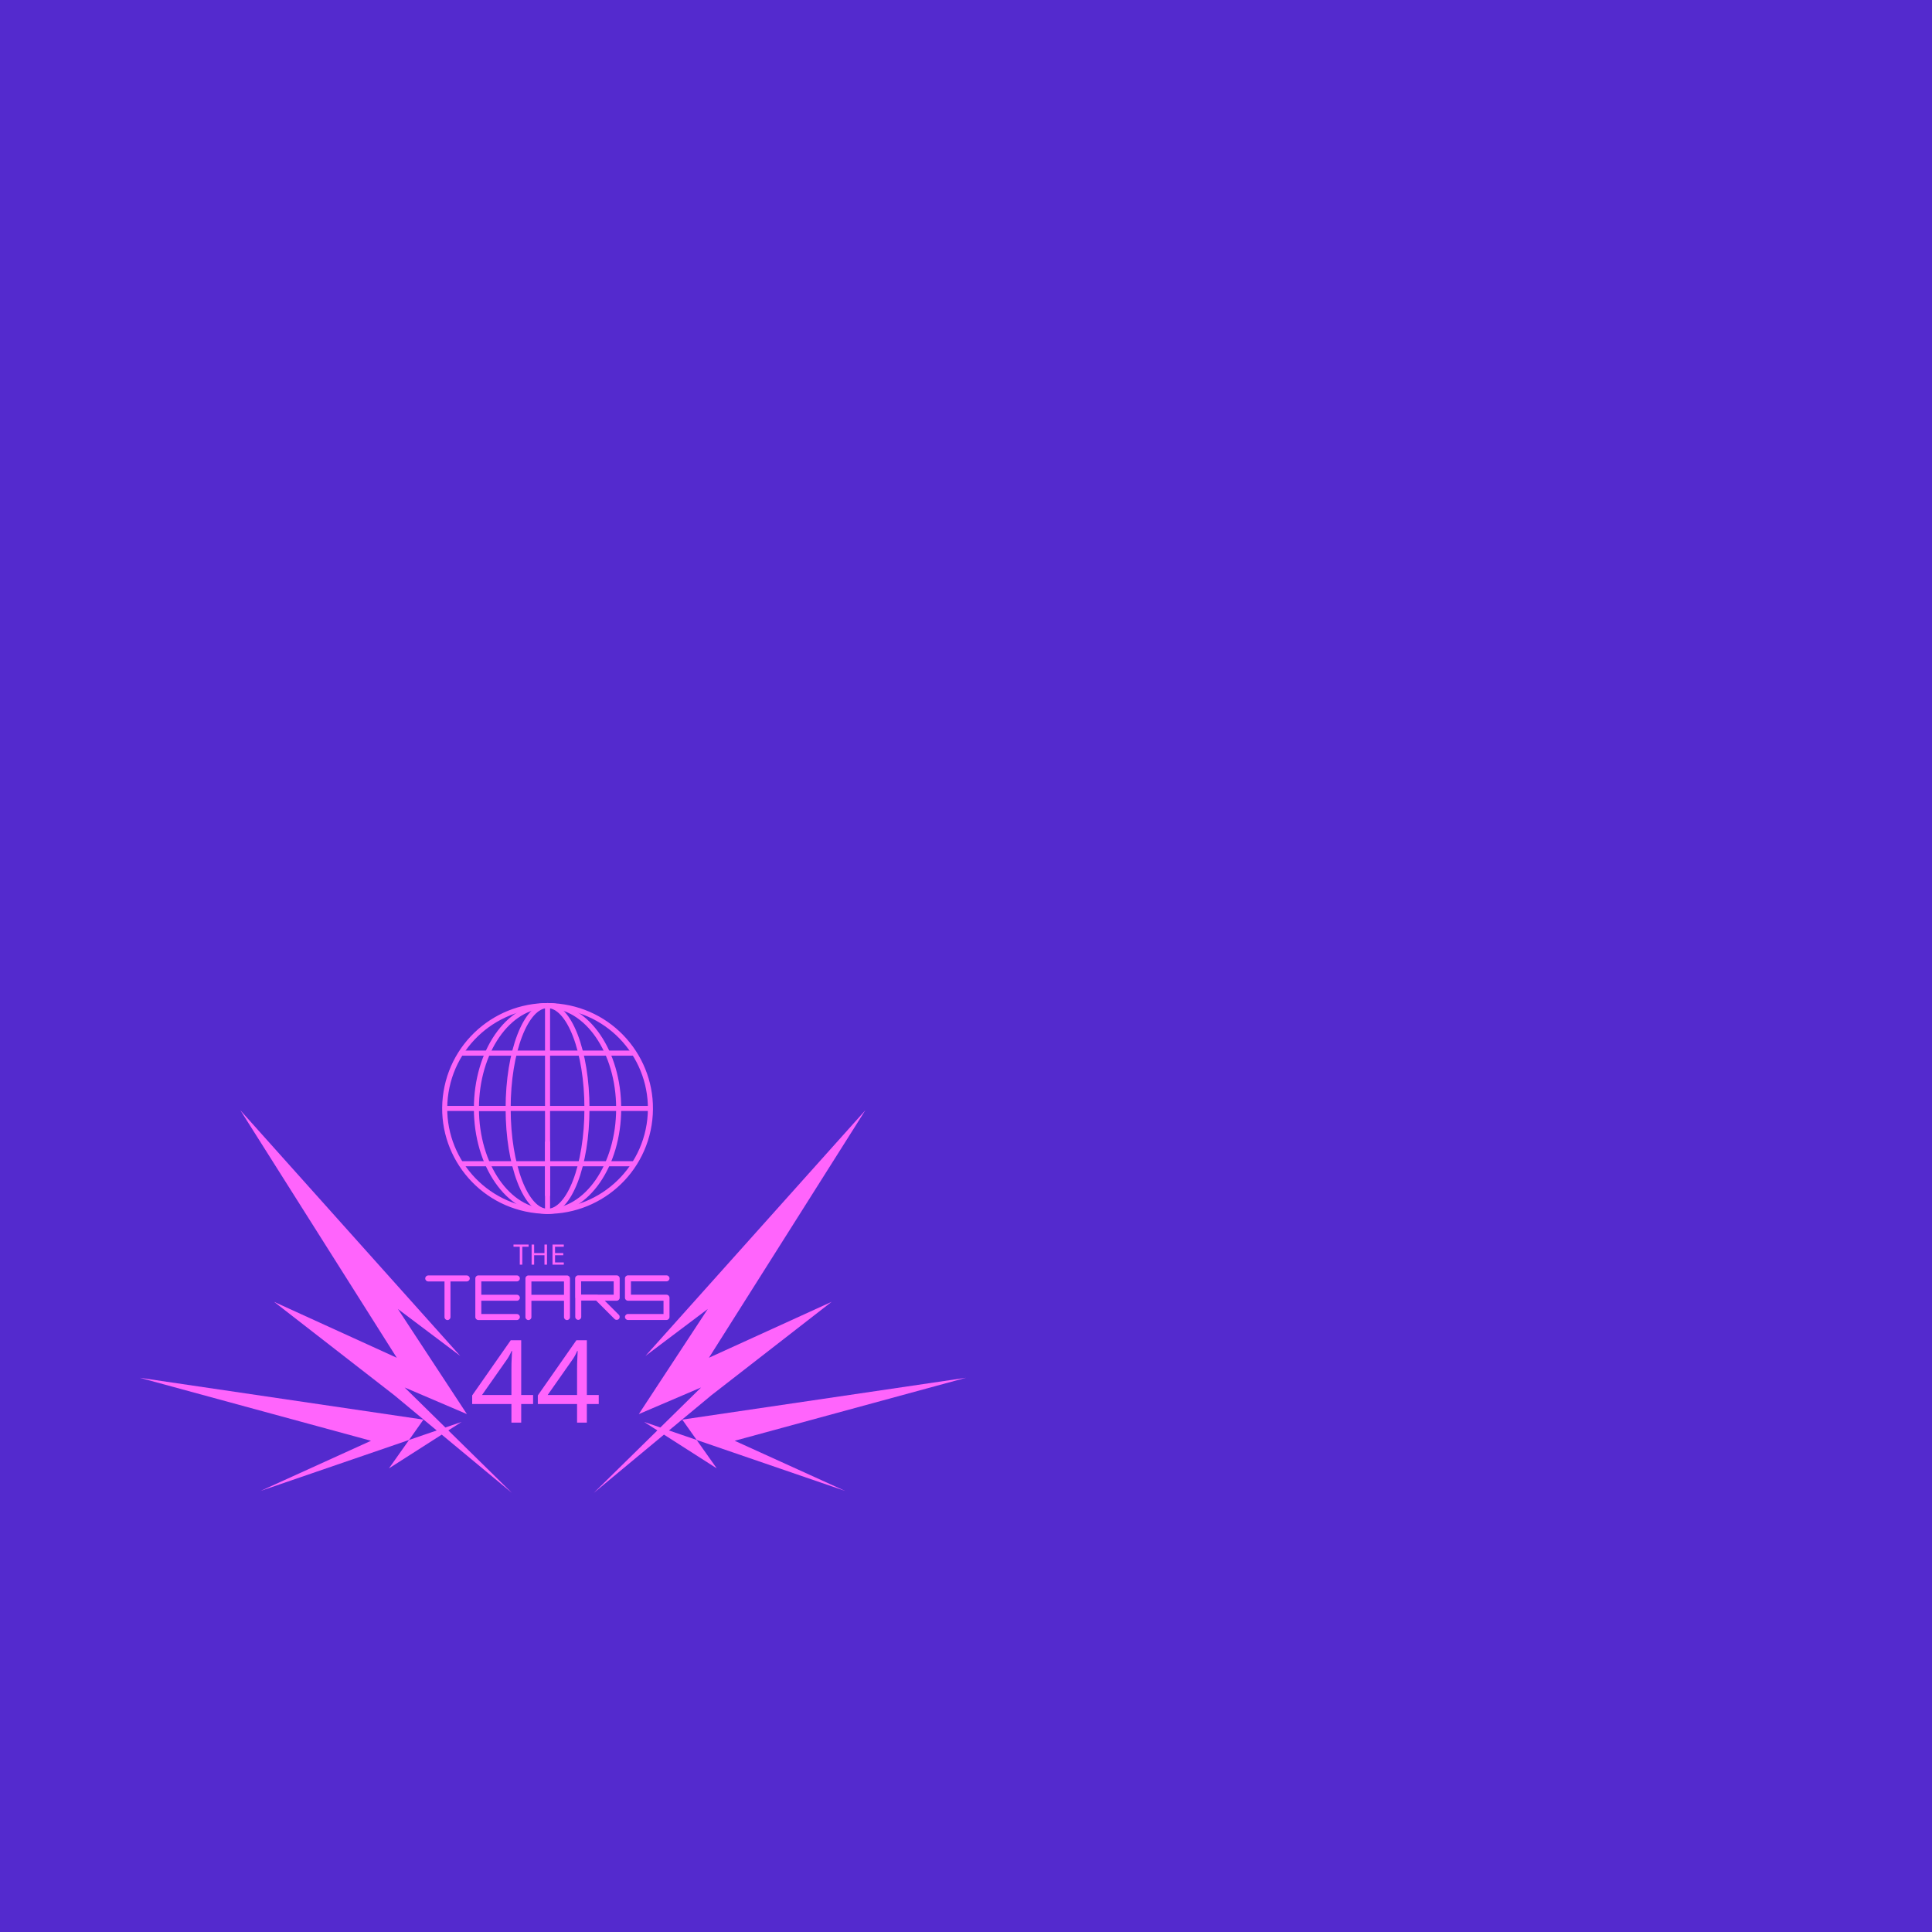
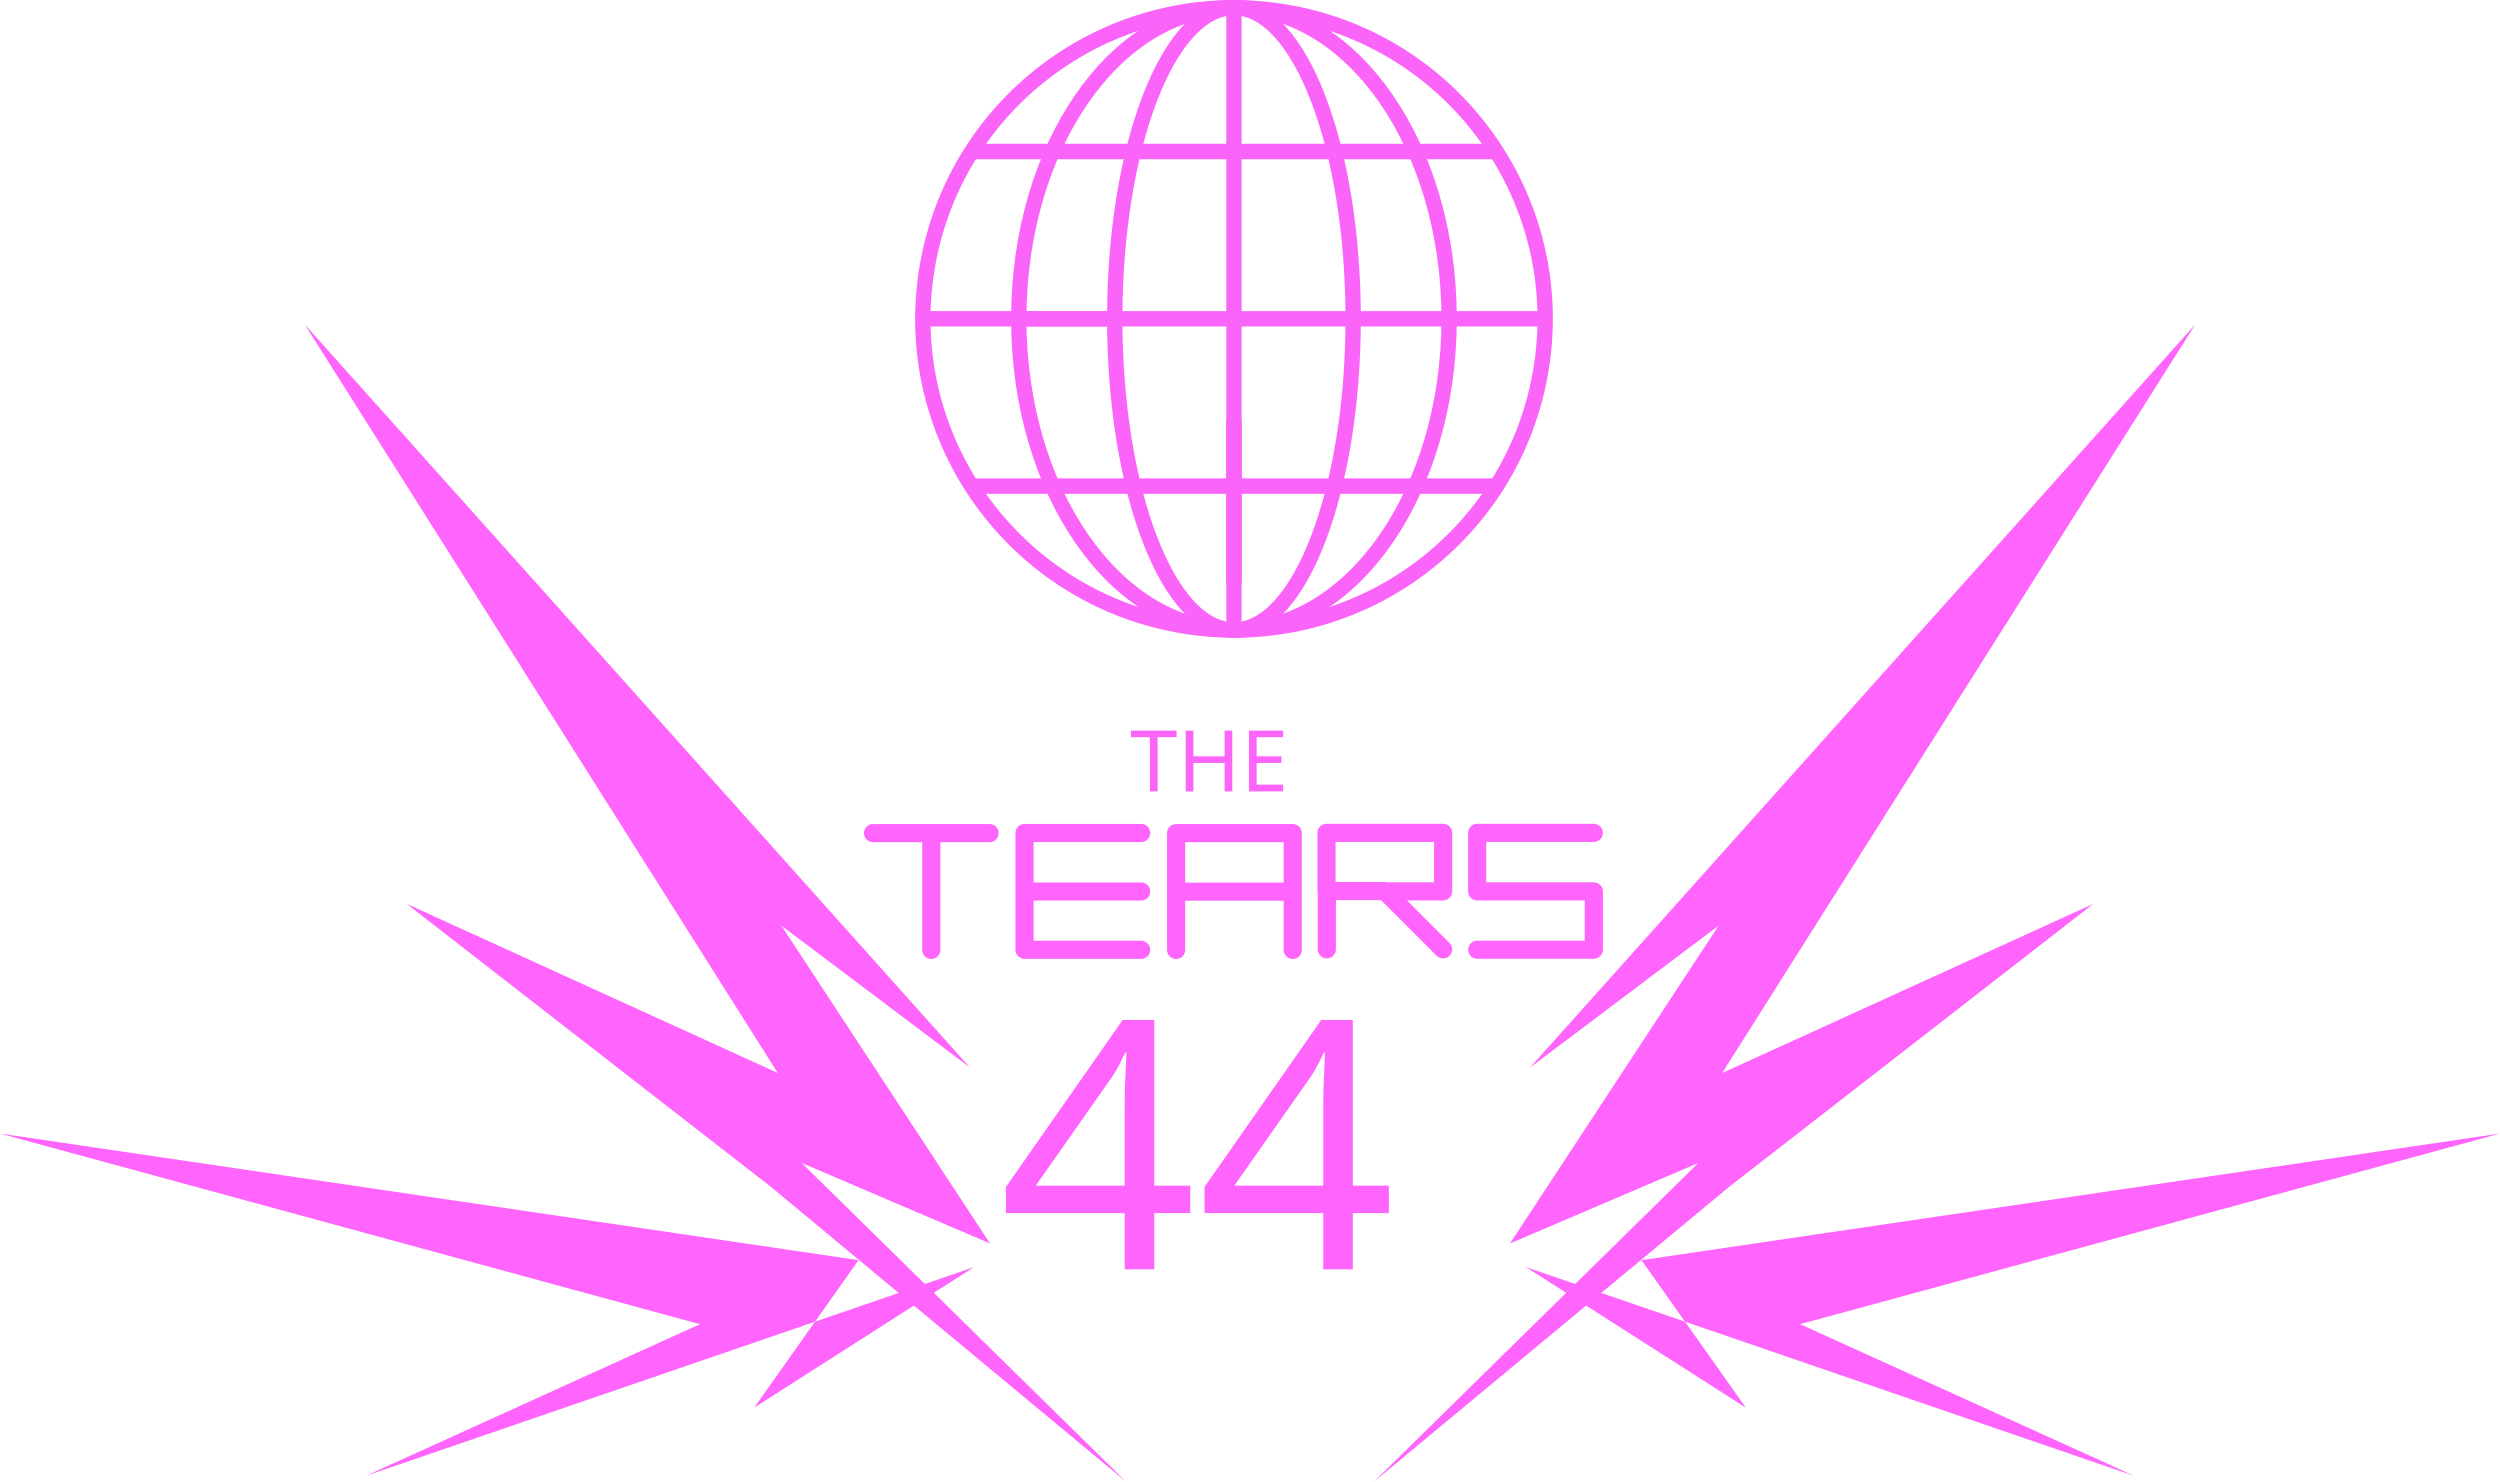
- <svg xmlns="http://www.w3.org/2000/svg" version="1.1" x="0px" y="0px" viewBox="0 0 500 500" style="enable-background:new 0 0 500 500;" xml:space="preserve">
-   <g id="BACKGROUND">
-     <rect x="-0.027" y="-0.027" style="fill:#542ACE;" width="500.027" height="500.027" />
-   </g>
-   <g id="OBJECTS">
-     <g>
-       <g>
-         <g>
-           <g>
-             <path style="fill:#FF64FC;" d="M147.28,330.315c-0.14-0.141-0.334-0.228-0.549-0.228h-4.985c-0.001,0-0.001,0-0.002,0       c-0.001,0-0.001,0-0.002,0h-4.985c-0.215,0-0.409,0.087-0.549,0.228c-0.141,0.14-0.228,0.335-0.228,0.549v4.986       c0,0.004,0.002,0.007,0.002,0.01c0,0.004-0.002,0.007-0.002,0.01v4.986c0,0.428,0.347,0.776,0.775,0.776       c0.428,0,0.776-0.347,0.776-0.776v-4.212h4.212c0.001,0,0.002-0.001,0.002-0.001c0.001,0,0.001,0.001,0.002,0.001h4.212v4.212       c0,0.428,0.347,0.776,0.775,0.776c0.428,0,0.775-0.347,0.775-0.776v-4.986c0-0.004-0.002-0.007-0.002-0.01       c0-0.004,0.002-0.007,0.002-0.01v-4.986C147.509,330.649,147.421,330.455,147.28,330.315z M141.746,335.093       c-0.001,0-0.001,0.001-0.002,0.001c-0.001,0-0.001-0.001-0.002-0.001h-4.212v-3.456h4.212c0.001,0,0.002,0,0.002,0       c0.001,0,0.001,0,0.002,0h4.212v3.456H141.746z" />
-             <path style="fill:#FF64FC;" d="M128.776,331.628c0.001,0,0.001,0,0.002,0c0.001,0,0.001,0,0.002,0h4.986       c0.428,0,0.775-0.347,0.775-0.776c0-0.428-0.347-0.775-0.775-0.775h-4.986c-0.001,0-0.001,0-0.002,0c-0.001,0-0.001,0-0.002,0       h-4.986c-0.215,0-0.409,0.087-0.549,0.228c-0.141,0.14-0.228,0.334-0.228,0.549v4.985c0,0.004,0.002,0.007,0.002,0.01       c0,0.004-0.002,0.007-0.002,0.011v4.985c0,0.215,0.087,0.409,0.228,0.549c0.14,0.141,0.334,0.228,0.549,0.228h4.986       c0.001,0,0.001,0,0.002,0c0.001,0,0.001,0,0.002,0h4.986c0.428,0,0.775-0.347,0.775-0.775c0-0.428-0.347-0.776-0.775-0.776       h-4.986c-0.001,0-0.001,0-0.002,0c-0.001,0-0.001,0-0.002,0h-4.212v-3.439h4.212c0.001,0,0.001,0,0.002,0       c0.001,0,0.001,0,0.002,0h4.986c0.428,0,0.775-0.347,0.775-0.776c0-0.428-0.347-0.775-0.775-0.775h-4.986       c-0.001,0-0.001,0-0.002,0c-0.001,0-0.001,0-0.002,0h-4.212v-3.456H128.776z" />
-             <path style="fill:#FF64FC;" d="M160.148,330.293c-0.14-0.141-0.334-0.228-0.549-0.228h-4.986c-0.001,0-0.001,0-0.002,0       c-0.001,0-0.001,0-0.002,0h-4.985c-0.215,0-0.409,0.087-0.549,0.228c-0.141,0.141-0.228,0.335-0.228,0.549v4.985       c0,0.05,0.02,0.094,0.029,0.142v4.836c0,0.428,0.347,0.776,0.775,0.776c0.428,0,0.775-0.347,0.775-0.776v-4.212h3.857       l4.765,4.765c0.303,0.303,0.794,0.303,1.097,0c0.303-0.303,0.303-0.794,0-1.096l-3.64-3.64h3.094       c0.428,0,0.775-0.347,0.775-0.775c0-0.001-0.001-0.003-0.001-0.004c0-0.005,0.003-0.01,0.003-0.015v-4.985       C160.376,330.628,160.288,330.434,160.148,330.293z M154.779,335.072c-0.048-0.009-0.091-0.029-0.142-0.029h-4.241v-3.427       h4.212c0.001,0,0.001,0,0.002,0c0.001,0,0.001,0,0.002,0h4.212v3.456H154.779z" />
-             <path style="fill:#FF64FC;" d="M120.799,330.086h-4.986c-0.001,0-0.001,0-0.002,0c-0.001,0-0.001,0-0.002,0h-4.985       c-0.428,0-0.775,0.347-0.775,0.776c0,0.428,0.347,0.775,0.775,0.775h4.212v4.212c0,0.004,0.002,0.007,0.002,0.01       c0,0.004-0.002,0.007-0.002,0.01v4.986c0,0.428,0.347,0.776,0.776,0.776c0.428,0,0.775-0.347,0.775-0.776v-4.986       c0-0.004-0.002-0.007-0.002-0.01c0-0.004,0.002-0.007,0.002-0.01v-4.212h4.212c0.428,0,0.775-0.347,0.775-0.775       C121.574,330.434,121.227,330.086,120.799,330.086z" />
+ <svg xmlns="http://www.w3.org/2000/svg" version="1.1" x="0px" y="0px" viewBox="0 0 300 177.806" xml:space="preserve" id="svg-tears" width="300" height="177.806">
+   <defs id="defs19" />
+   <g id="OBJECTS" transform="matrix(1.402675,0,0,1.402675,-50.69129,-364.1173)">
+     <g id="g18">
+       <g id="g17">
+         <g id="g9">
+           <g id="g4">
+             <path style="fill:#ff64fc" d="m 147.28,330.315 c -0.14,-0.141 -0.334,-0.228 -0.549,-0.228 h -4.985 c -0.001,0 -0.001,0 -0.002,0 -0.001,0 -0.001,0 -0.002,0 h -4.985 c -0.215,0 -0.409,0.087 -0.549,0.228 -0.141,0.14 -0.228,0.335 -0.228,0.549 v 4.986 c 0,0.004 0.002,0.007 0.002,0.01 0,0.004 -0.002,0.007 -0.002,0.01 v 4.986 c 0,0.428 0.347,0.776 0.775,0.776 0.428,0 0.776,-0.347 0.776,-0.776 v -4.212 h 4.212 c 0.001,0 0.002,-0.001 0.002,-0.001 0.001,0 0.001,0.001 0.002,0.001 h 4.212 v 4.212 c 0,0.428 0.347,0.776 0.775,0.776 0.428,0 0.775,-0.347 0.775,-0.776 v -4.986 c 0,-0.004 -0.002,-0.007 -0.002,-0.01 0,-0.004 0.002,-0.007 0.002,-0.01 v -4.986 c 0,-0.215 -0.088,-0.409 -0.229,-0.549 z m -5.534,4.778 c -0.001,0 -0.001,10e-4 -0.002,10e-4 -0.001,0 -0.001,-10e-4 -0.002,-10e-4 h -4.212 v -3.456 h 4.212 c 0.001,0 0.002,0 0.002,0 0.001,0 0.001,0 0.002,0 h 4.212 v 3.456 z" id="path1" />
+             <path style="fill:#ff64fc" d="m 128.776,331.628 c 10e-4,0 10e-4,0 0.002,0 0.001,0 0.001,0 0.002,0 h 4.986 c 0.428,0 0.775,-0.347 0.775,-0.776 0,-0.428 -0.347,-0.775 -0.775,-0.775 h -4.986 c -0.001,0 -0.001,0 -0.002,0 -0.001,0 -0.001,0 -0.002,0 h -4.986 c -0.215,0 -0.409,0.087 -0.549,0.228 -0.141,0.14 -0.228,0.334 -0.228,0.549 v 4.985 c 0,0.004 0.002,0.007 0.002,0.01 0,0.004 -0.002,0.007 -0.002,0.011 v 4.985 c 0,0.215 0.087,0.409 0.228,0.549 0.14,0.141 0.334,0.228 0.549,0.228 h 4.986 c 10e-4,0 10e-4,0 0.002,0 0.001,0 0.001,0 0.002,0 h 4.986 c 0.428,0 0.775,-0.347 0.775,-0.775 0,-0.428 -0.347,-0.776 -0.775,-0.776 h -4.986 c -0.001,0 -0.001,0 -0.002,0 -0.001,0 -0.001,0 -0.002,0 h -4.212 v -3.439 h 4.212 c 10e-4,0 10e-4,0 0.002,0 0.001,0 0.001,0 0.002,0 h 4.986 c 0.428,0 0.775,-0.347 0.775,-0.776 0,-0.428 -0.347,-0.775 -0.775,-0.775 h -4.986 c -0.001,0 -0.001,0 -0.002,0 -0.001,0 -0.001,0 -0.002,0 h -4.212 v -3.456 h 4.212 z" id="path2" />
+             <path style="fill:#ff64fc" d="m 160.148,330.293 c -0.14,-0.141 -0.334,-0.228 -0.549,-0.228 h -4.986 c -0.001,0 -0.001,0 -0.002,0 -10e-4,0 -10e-4,0 -0.002,0 h -4.985 c -0.215,0 -0.409,0.087 -0.549,0.228 -0.141,0.141 -0.228,0.335 -0.228,0.549 v 4.985 c 0,0.05 0.02,0.094 0.029,0.142 v 4.836 c 0,0.428 0.347,0.776 0.775,0.776 0.428,0 0.775,-0.347 0.775,-0.776 v -4.212 h 3.857 l 4.765,4.765 c 0.303,0.303 0.794,0.303 1.097,0 0.303,-0.303 0.303,-0.794 0,-1.096 l -3.64,-3.64 h 3.094 c 0.428,0 0.775,-0.347 0.775,-0.775 0,-10e-4 -0.001,-0.003 -0.001,-0.004 0,-0.005 0.003,-0.01 0.003,-0.015 v -4.985 c 0,-0.215 -0.088,-0.409 -0.228,-0.55 z m -5.369,4.779 c -0.048,-0.009 -0.091,-0.029 -0.142,-0.029 h -4.241 v -3.427 h 4.212 c 0.001,0 0.001,0 0.002,0 10e-4,0 10e-4,0 0.002,0 h 4.212 v 3.456 z" id="path3" />
+             <path style="fill:#ff64fc" d="m 120.799,330.086 h -4.986 c -0.001,0 -0.001,0 -0.002,0 -0.001,0 -0.001,0 -0.002,0 h -4.985 c -0.428,0 -0.775,0.347 -0.775,0.776 0,0.428 0.347,0.775 0.775,0.775 h 4.212 v 4.212 c 0,0.004 0.002,0.007 0.002,0.01 0,0.004 -0.002,0.007 -0.002,0.01 v 4.986 c 0,0.428 0.347,0.776 0.776,0.776 0.428,0 0.775,-0.347 0.775,-0.776 v -4.986 c 0,-0.004 -0.002,-0.007 -0.002,-0.01 0,-0.004 0.002,-0.007 0.002,-0.01 v -4.212 h 4.212 c 0.428,0 0.775,-0.347 0.775,-0.775 0,-0.428 -0.347,-0.776 -0.775,-0.776 z" id="path4" />
          </g>
-           <g>
-             <g>
-               <polygon style="fill:#FF64FC;" points="36.139,356.563 96.016,372.871 67.447,385.847 105.861,372.661 109.586,367.396               " />
-               <polygon style="fill:#FF64FC;" points="116.028,370.189 119.467,367.991 115.26,369.435 104.72,359.077 120.836,365.967         102.98,338.767 119.109,350.909 62.209,287.342 102.682,351.385 70.935,336.915 102.068,361.104 113.025,370.202         105.861,372.661 100.659,380.014 114.323,371.279 115.943,372.624 117.358,373.799 132.474,386.35       " />
+           <g id="g8">
+             <g id="g5">
+               <polygon style="fill:#ff64fc" points="36.139,356.563 96.016,372.871 67.447,385.847 105.861,372.661 109.586,367.396 " id="polygon4" />
+               <polygon style="fill:#ff64fc" points="115.26,369.435 104.72,359.077 120.836,365.967 102.98,338.767 119.109,350.909 62.209,287.342 102.682,351.385 70.935,336.915 102.068,361.104 113.025,370.202 105.861,372.661 100.659,380.014 114.323,371.279 115.943,372.624 117.358,373.799 132.474,386.35 116.028,370.189 119.467,367.991 " id="polygon5" />
            </g>
-             <g>
-               <polygon style="fill:#FF64FC;" points="250.016,356.563 190.139,372.871 218.709,385.847 180.295,372.661 176.569,367.396               " />
-               <polygon style="fill:#FF64FC;" points="170.127,370.189 166.689,367.991 170.895,369.435 181.435,359.077 165.32,365.967         183.176,338.767 167.046,350.909 223.946,287.342 183.473,351.385 215.221,336.915 184.088,361.104 173.13,370.202         180.295,372.661 185.497,380.014 171.833,371.279 170.212,372.624 168.798,373.799 153.681,386.35       " />
+             <g id="g7">
+               <polygon style="fill:#ff64fc" points="250.016,356.563 190.139,372.871 218.709,385.847 180.295,372.661 176.569,367.396 " id="polygon6" />
+               <polygon style="fill:#ff64fc" points="170.895,369.435 181.435,359.077 165.32,365.967 183.176,338.767 167.046,350.909 223.946,287.342 183.473,351.385 215.221,336.915 184.088,361.104 173.13,370.202 180.295,372.661 185.497,380.014 171.833,371.279 170.212,372.624 168.798,373.799 153.681,386.35 170.127,370.189 166.689,367.991 " id="polygon7" />
            </g>
          </g>
        </g>
-         <g>
-           <g>
-             <g>
-               <ellipse transform="matrix(0.1589 -0.9873 0.9873 0.1589 -164.025 381.1939)" style="fill:none;stroke:#FB64F8;stroke-width:1.311;stroke-miterlimit:10;" cx="141.705" cy="286.861" rx="26.618" ry="26.618" />
-               <ellipse style="fill:none;stroke:#FB64F8;stroke-width:1.311;stroke-miterlimit:10;" cx="141.705" cy="286.861" rx="18.409" ry="26.618" />
-               <ellipse style="fill:none;stroke:#FB64F8;stroke-width:1.311;stroke-miterlimit:10;" cx="141.705" cy="286.861" rx="10.199" ry="26.618" />
-               <line style="fill:none;stroke:#FB64F8;stroke-width:1.311;stroke-miterlimit:10;" x1="141.705" y1="295.445" x2="141.705" y2="313.479" />
-               <line style="fill:none;stroke:#FB64F8;stroke-width:1.311;stroke-miterlimit:10;" x1="141.705" y1="260.535" x2="141.705" y2="309.508" />
+         <g id="g16">
+           <g id="g14">
+             <g id="g12">
+               <circle transform="matrix(0.1589,-0.9873,0.9873,0.1589,-164.025,381.1939)" style="fill:none;stroke:#fb64f8;stroke-width:1.311;stroke-miterlimit:10" cx="141.705" cy="286.861" id="ellipse9" r="26.618" />
+               <ellipse style="fill:none;stroke:#fb64f8;stroke-width:1.311;stroke-miterlimit:10" cx="141.705" cy="286.861" rx="18.409" ry="26.618" id="ellipse10" />
+               <ellipse style="fill:none;stroke:#fb64f8;stroke-width:1.311;stroke-miterlimit:10" cx="141.705" cy="286.861" rx="10.199" ry="26.618" id="ellipse11" />
+               <line style="fill:none;stroke:#fb64f8;stroke-width:1.311;stroke-miterlimit:10" x1="141.705" y1="295.445" x2="141.705" y2="313.479" id="line11" />
+               <line style="fill:none;stroke:#fb64f8;stroke-width:1.311;stroke-miterlimit:10" x1="141.705" y1="260.535" x2="141.705" y2="309.508" id="line12" />
            </g>
-             <line style="fill:none;stroke:#FB64F8;stroke-width:1.311;stroke-miterlimit:10;" x1="115.087" y1="286.861" x2="131.505" y2="286.861" />
-             <line style="fill:none;stroke:#FB64F8;stroke-width:1.311;stroke-miterlimit:10;" x1="123.309" y1="286.861" x2="168.4" y2="286.861" />
+             <line style="fill:none;stroke:#fb64f8;stroke-width:1.311;stroke-miterlimit:10" x1="115.087" y1="286.861" x2="131.505" y2="286.861" id="line13" />
+             <line style="fill:none;stroke:#fb64f8;stroke-width:1.311;stroke-miterlimit:10" x1="123.309" y1="286.861" x2="168.4" y2="286.861" id="line14" />
          </g>
-           <line style="fill:none;stroke:#FB64F8;stroke-width:1.323;stroke-miterlimit:10;" x1="119.076" y1="272.548" x2="164.334" y2="272.548" />
-           <line style="fill:none;stroke:#FB64F8;stroke-width:1.323;stroke-miterlimit:10;" x1="119.076" y1="301.174" x2="164.334" y2="301.174" />
+           <line style="fill:none;stroke:#fb64f8;stroke-width:1.323;stroke-miterlimit:10" x1="119.076" y1="272.548" x2="164.334" y2="272.548" id="line15" />
+           <line style="fill:none;stroke:#fb64f8;stroke-width:1.323;stroke-miterlimit:10" x1="119.076" y1="301.174" x2="164.334" y2="301.174" id="line16" />
        </g>
      </g>
-       <path style="fill:#FF64FC;" d="M173.039,335.3c-0.141-0.141-0.335-0.229-0.549-0.229h-4.985c-0.001,0-0.001,0-0.002,0    c-0.001,0-0.001,0-0.002,0h-4.212v-3.456h4.212c0.001,0,0.001,0,0.002,0c0.001,0,0.001,0,0.002,0h4.985    c0.428,0,0.775-0.347,0.775-0.775c0-0.428-0.347-0.775-0.775-0.775h-4.985c-0.001,0-0.001,0-0.002,0c-0.001,0-0.001,0-0.002,0    h-4.986c-0.215,0-0.409,0.087-0.549,0.228c-0.141,0.141-0.228,0.335-0.228,0.549v4.985c0,0.005,0.003,0.01,0.003,0.015    c0,0.002-0.001,0.003-0.001,0.004c0,0.428,0.347,0.775,0.775,0.775h4.986c0.001,0,0.001,0,0.002,0c0.001,0,0.001,0,0.002,0h4.212    v3.439h-4.212c-0.001,0-0.001,0.001-0.002,0.001c-0.001,0-0.001-0.001-0.002-0.001h-4.986c-0.428,0-0.775,0.347-0.775,0.776    s0.347,0.776,0.775,0.776h4.986c0.001,0,0.001-0.001,0.002-0.001c0.001,0,0.001,0.001,0.002,0.001h4.985    c0.215,0,0.409-0.087,0.549-0.229c0.141-0.14,0.228-0.334,0.228-0.549v-4.986C173.268,335.635,173.18,335.441,173.039,335.3z" />
+       <path style="fill:#ff64fc" d="m 173.039,335.3 c -0.141,-0.141 -0.335,-0.229 -0.549,-0.229 h -4.985 c -0.001,0 -0.001,0 -0.002,0 -10e-4,0 -10e-4,0 -0.002,0 h -4.212 v -3.456 h 4.212 c 0.001,0 0.001,0 0.002,0 0.001,0 0.001,0 0.002,0 h 4.985 c 0.428,0 0.775,-0.347 0.775,-0.775 0,-0.428 -0.347,-0.775 -0.775,-0.775 h -4.985 c -0.001,0 -0.001,0 -0.002,0 -10e-4,0 -10e-4,0 -0.002,0 h -4.986 c -0.215,0 -0.409,0.087 -0.549,0.228 -0.141,0.141 -0.228,0.335 -0.228,0.549 v 4.985 c 0,0.005 0.003,0.01 0.003,0.015 0,0.002 -0.001,0.003 -0.001,0.004 0,0.428 0.347,0.775 0.775,0.775 h 4.986 c 0.001,0 0.001,0 0.002,0 0.001,0 0.001,0 0.002,0 h 4.212 v 3.439 h -4.212 c -0.001,0 -0.001,10e-4 -0.002,10e-4 -10e-4,0 -10e-4,-10e-4 -0.002,-10e-4 h -4.986 c -0.428,0 -0.775,0.347 -0.775,0.776 0,0.429 0.347,0.776 0.775,0.776 h 4.986 c 0.001,0 0.001,-0.001 0.002,-0.001 0.001,0 0.001,0.001 0.002,0.001 h 4.985 c 0.215,0 0.409,-0.087 0.549,-0.229 0.141,-0.14 0.228,-0.334 0.228,-0.549 v -4.986 c 0.001,-0.213 -0.087,-0.407 -0.228,-0.548 z" id="path17" />
    </g>
  </g>
-   <g id="TEXTS">
-     <text transform="matrix(1 0 0 1 121.5747 368.1777)" style="fill:#FF64FC; font-family:'Montserrat-ExtraBold'; font-size:29.698px;">44</text>
-     <text transform="matrix(1 0 0 1 132.814 327.293)" style="fill:#FD64FA; font-family:'Roboto-Medium'; font-size:7.303px;">THE</text>
+   <g id="TEXTS" transform="matrix(1.402675,0,0,1.402675,-50.69129,-364.1173)">
+     <text transform="translate(121.5747,368.1777)" style="font-size:29.698px;font-family:Montserrat-ExtraBold;fill:#ff64fc" id="text18">44</text>
+     <text transform="translate(132.814,327.293)" style="font-size:7.303px;font-family:Roboto-Medium;fill:#fd64fa" id="text19">THE</text>
  </g>
</svg>
